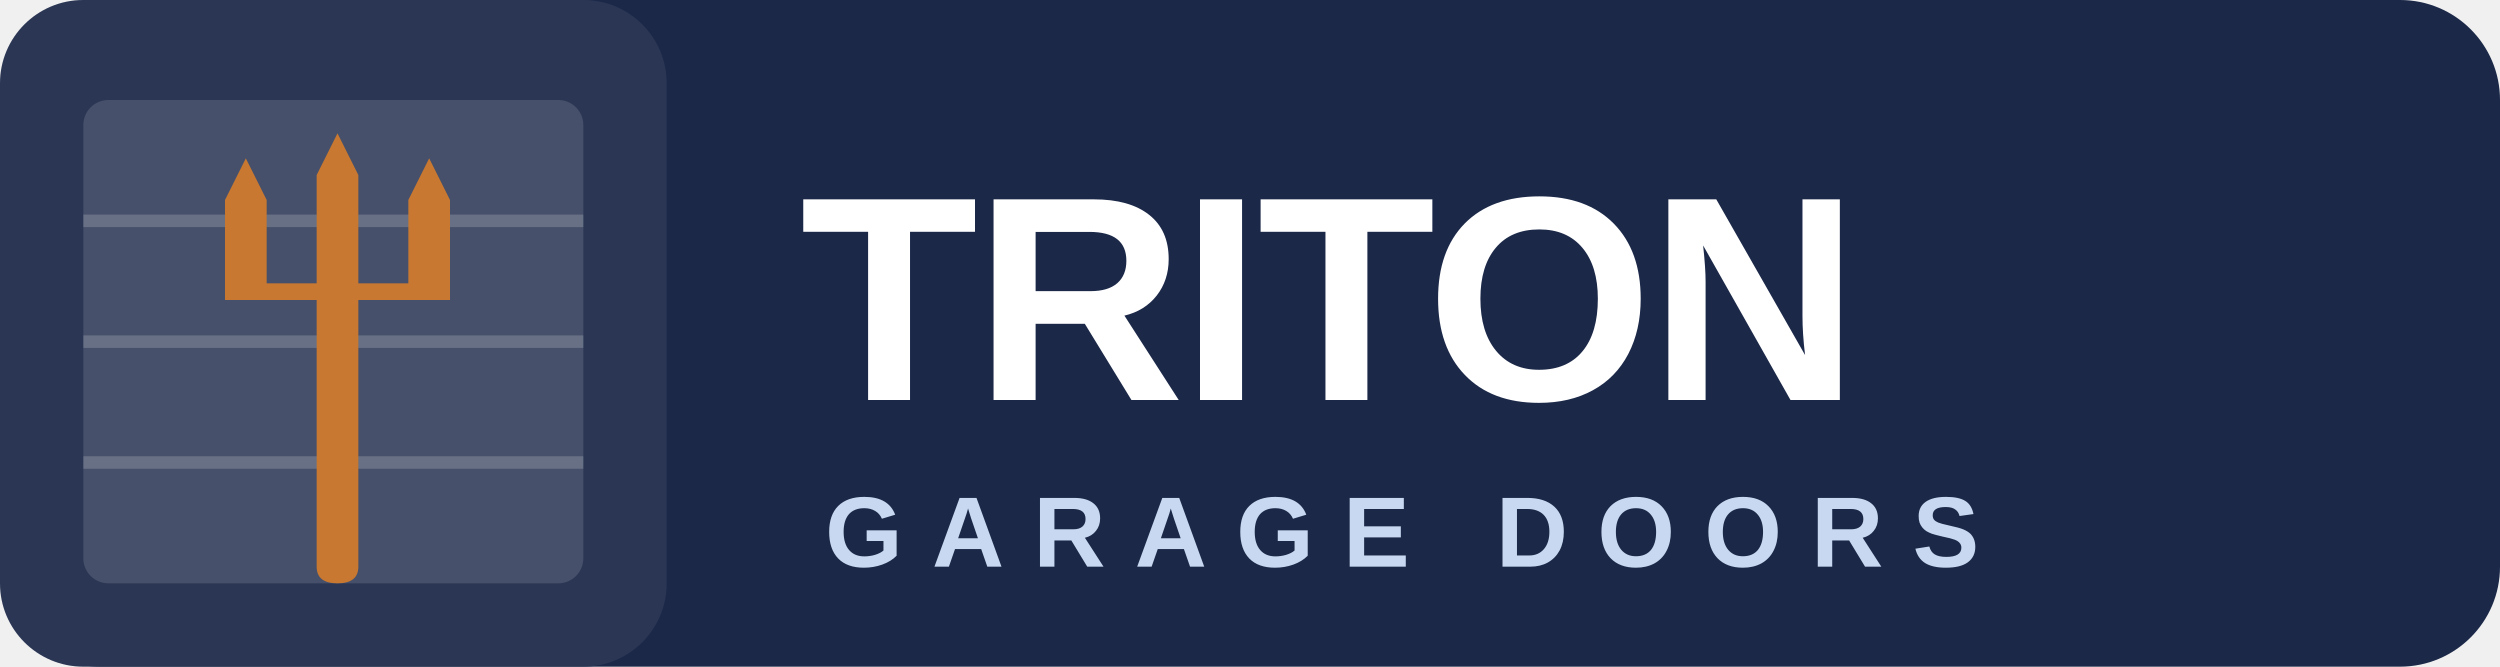
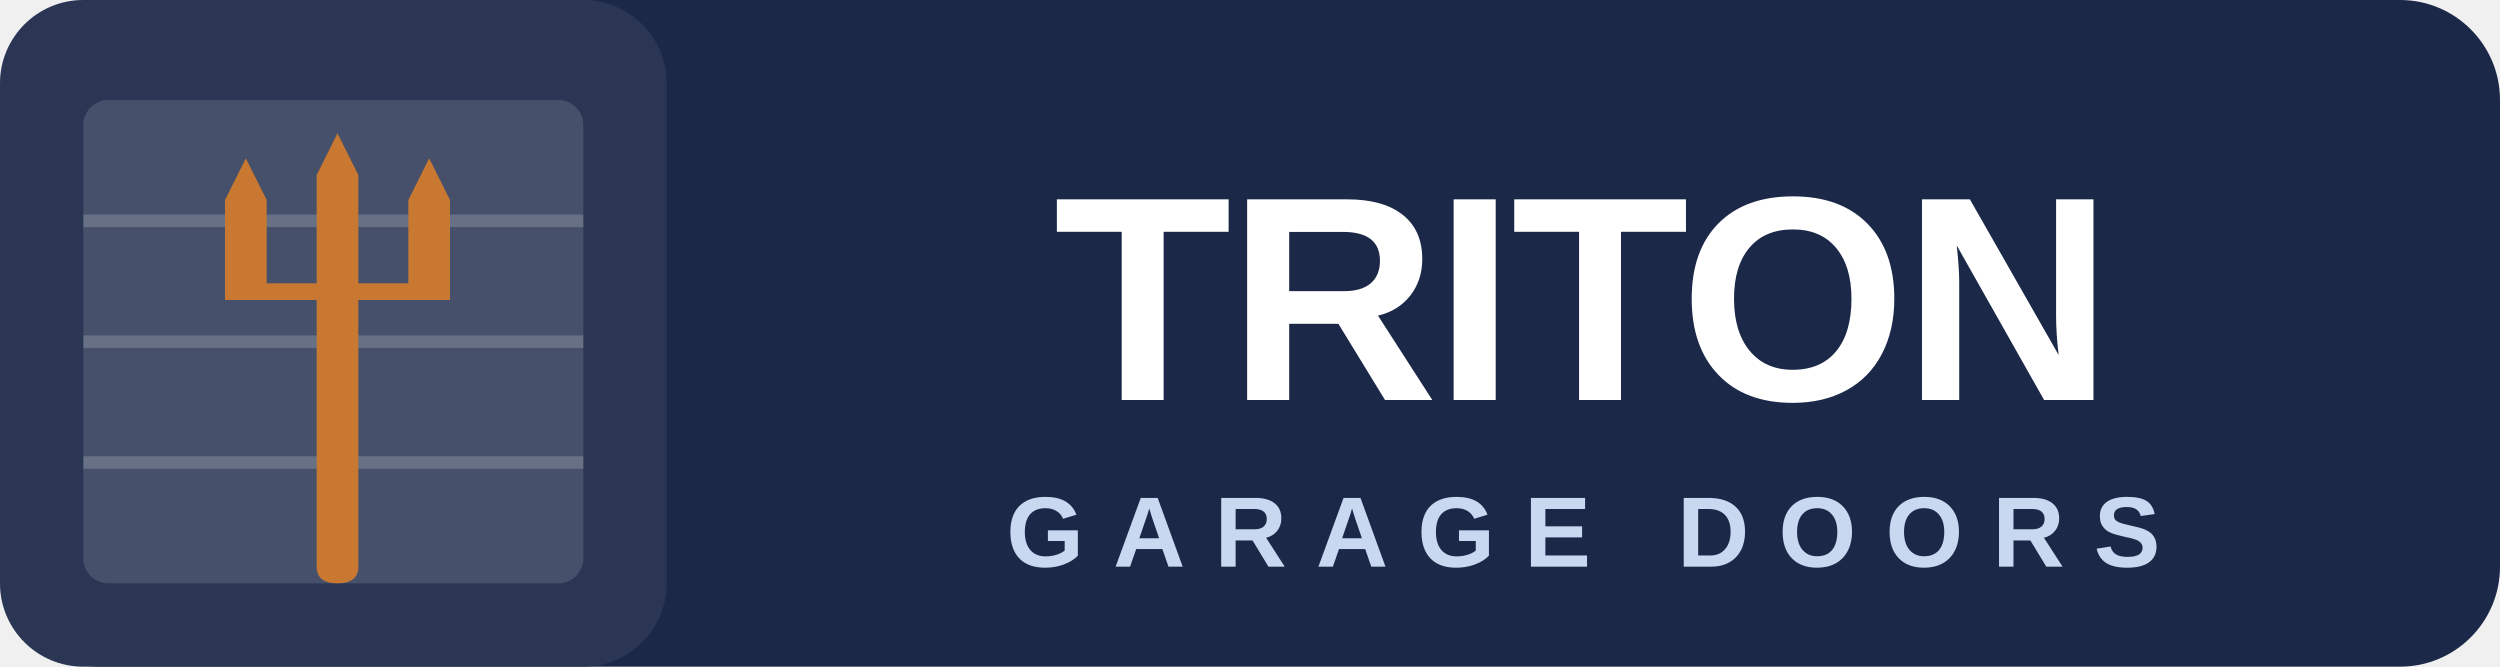
<svg xmlns="http://www.w3.org/2000/svg" viewBox="0 0 300 80" fill="none">
  <rect width="300" height="80" rx="12" fill="#1B2848" />
  <rect width="80" height="80" rx="10" fill="#1B2848" />
  <rect width="80" height="80" rx="10" fill="white" fill-opacity="0.07" />
  <rect x="10" y="12" width="60" height="58" rx="3" fill="white" fill-opacity="0.13" />
  <line x1="10" y1="26.5" x2="70" y2="26.5" stroke="white" stroke-opacity="0.18" stroke-width="1.5" />
  <line x1="10" y1="41" x2="70" y2="41" stroke="white" stroke-opacity="0.18" stroke-width="1.5" />
  <line x1="10" y1="55.5" x2="70" y2="55.5" stroke="white" stroke-opacity="0.18" stroke-width="1.5" />
  <path d="       M 29.5 19       L 32 24  L 32 34       L 38 34  L 38 21  L 40.5 16       L 43 21  L 43 34       L 49 34  L 49 24  L 51.5 19       L 54 24  L 54 36       L 43 36  L 43 68  Q 43 70 40.5 70  Q 38 70 38 68       L 38 36  L 27 36  L 27 24       Z     " fill="#C87830" />
-   <text x="96" y="48" font-family="'Helvetica Neue', Arial, sans-serif" font-size="35" font-weight="800" fill="white" letter-spacing="-0.5">TRITON</text>
-   <text x="99" y="68" font-family="'Helvetica Neue', Arial, sans-serif" font-size="12" font-weight="600" fill="#C8D8F0" letter-spacing="3.5">GARAGE DOORS</text>
+   <text x="190" y="48" text-anchor="middle" font-family="'Helvetica Neue', Arial, sans-serif" font-size="35" font-weight="800" fill="white" letter-spacing="-0.5">TRITON</text>
+   <text x="190" y="68" text-anchor="middle" font-family="'Helvetica Neue', Arial, sans-serif" font-size="12" font-weight="600" fill="#C8D8F0" letter-spacing="3.5">GARAGE DOORS</text>
</svg>
